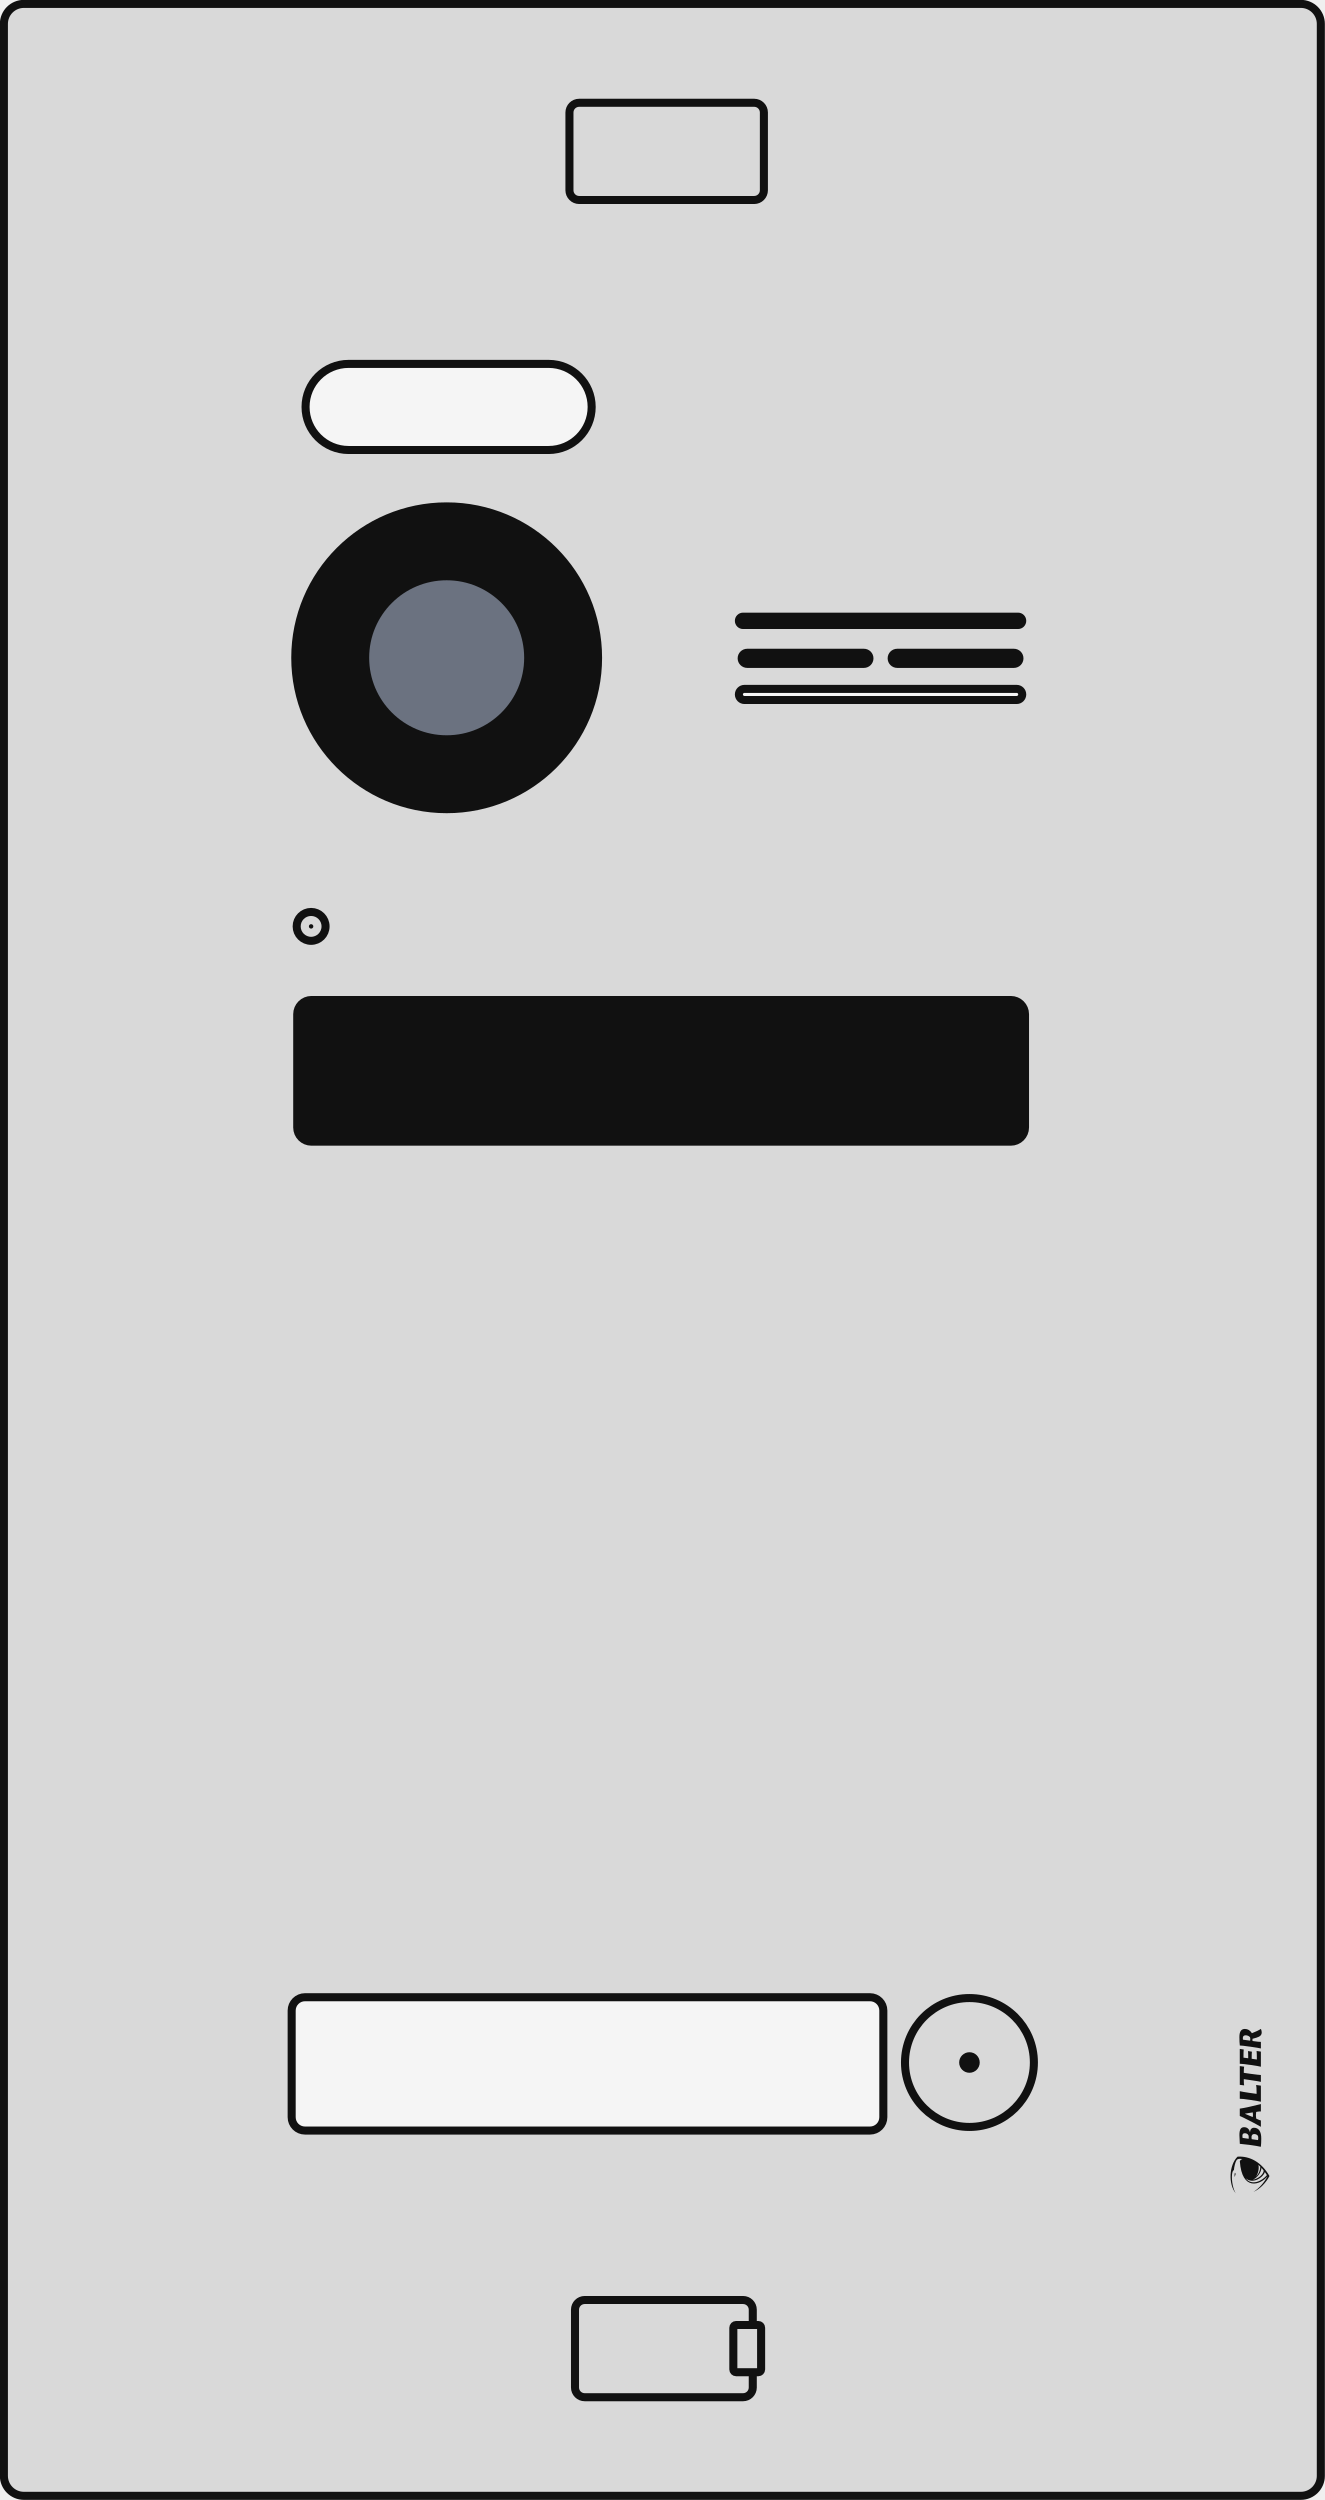
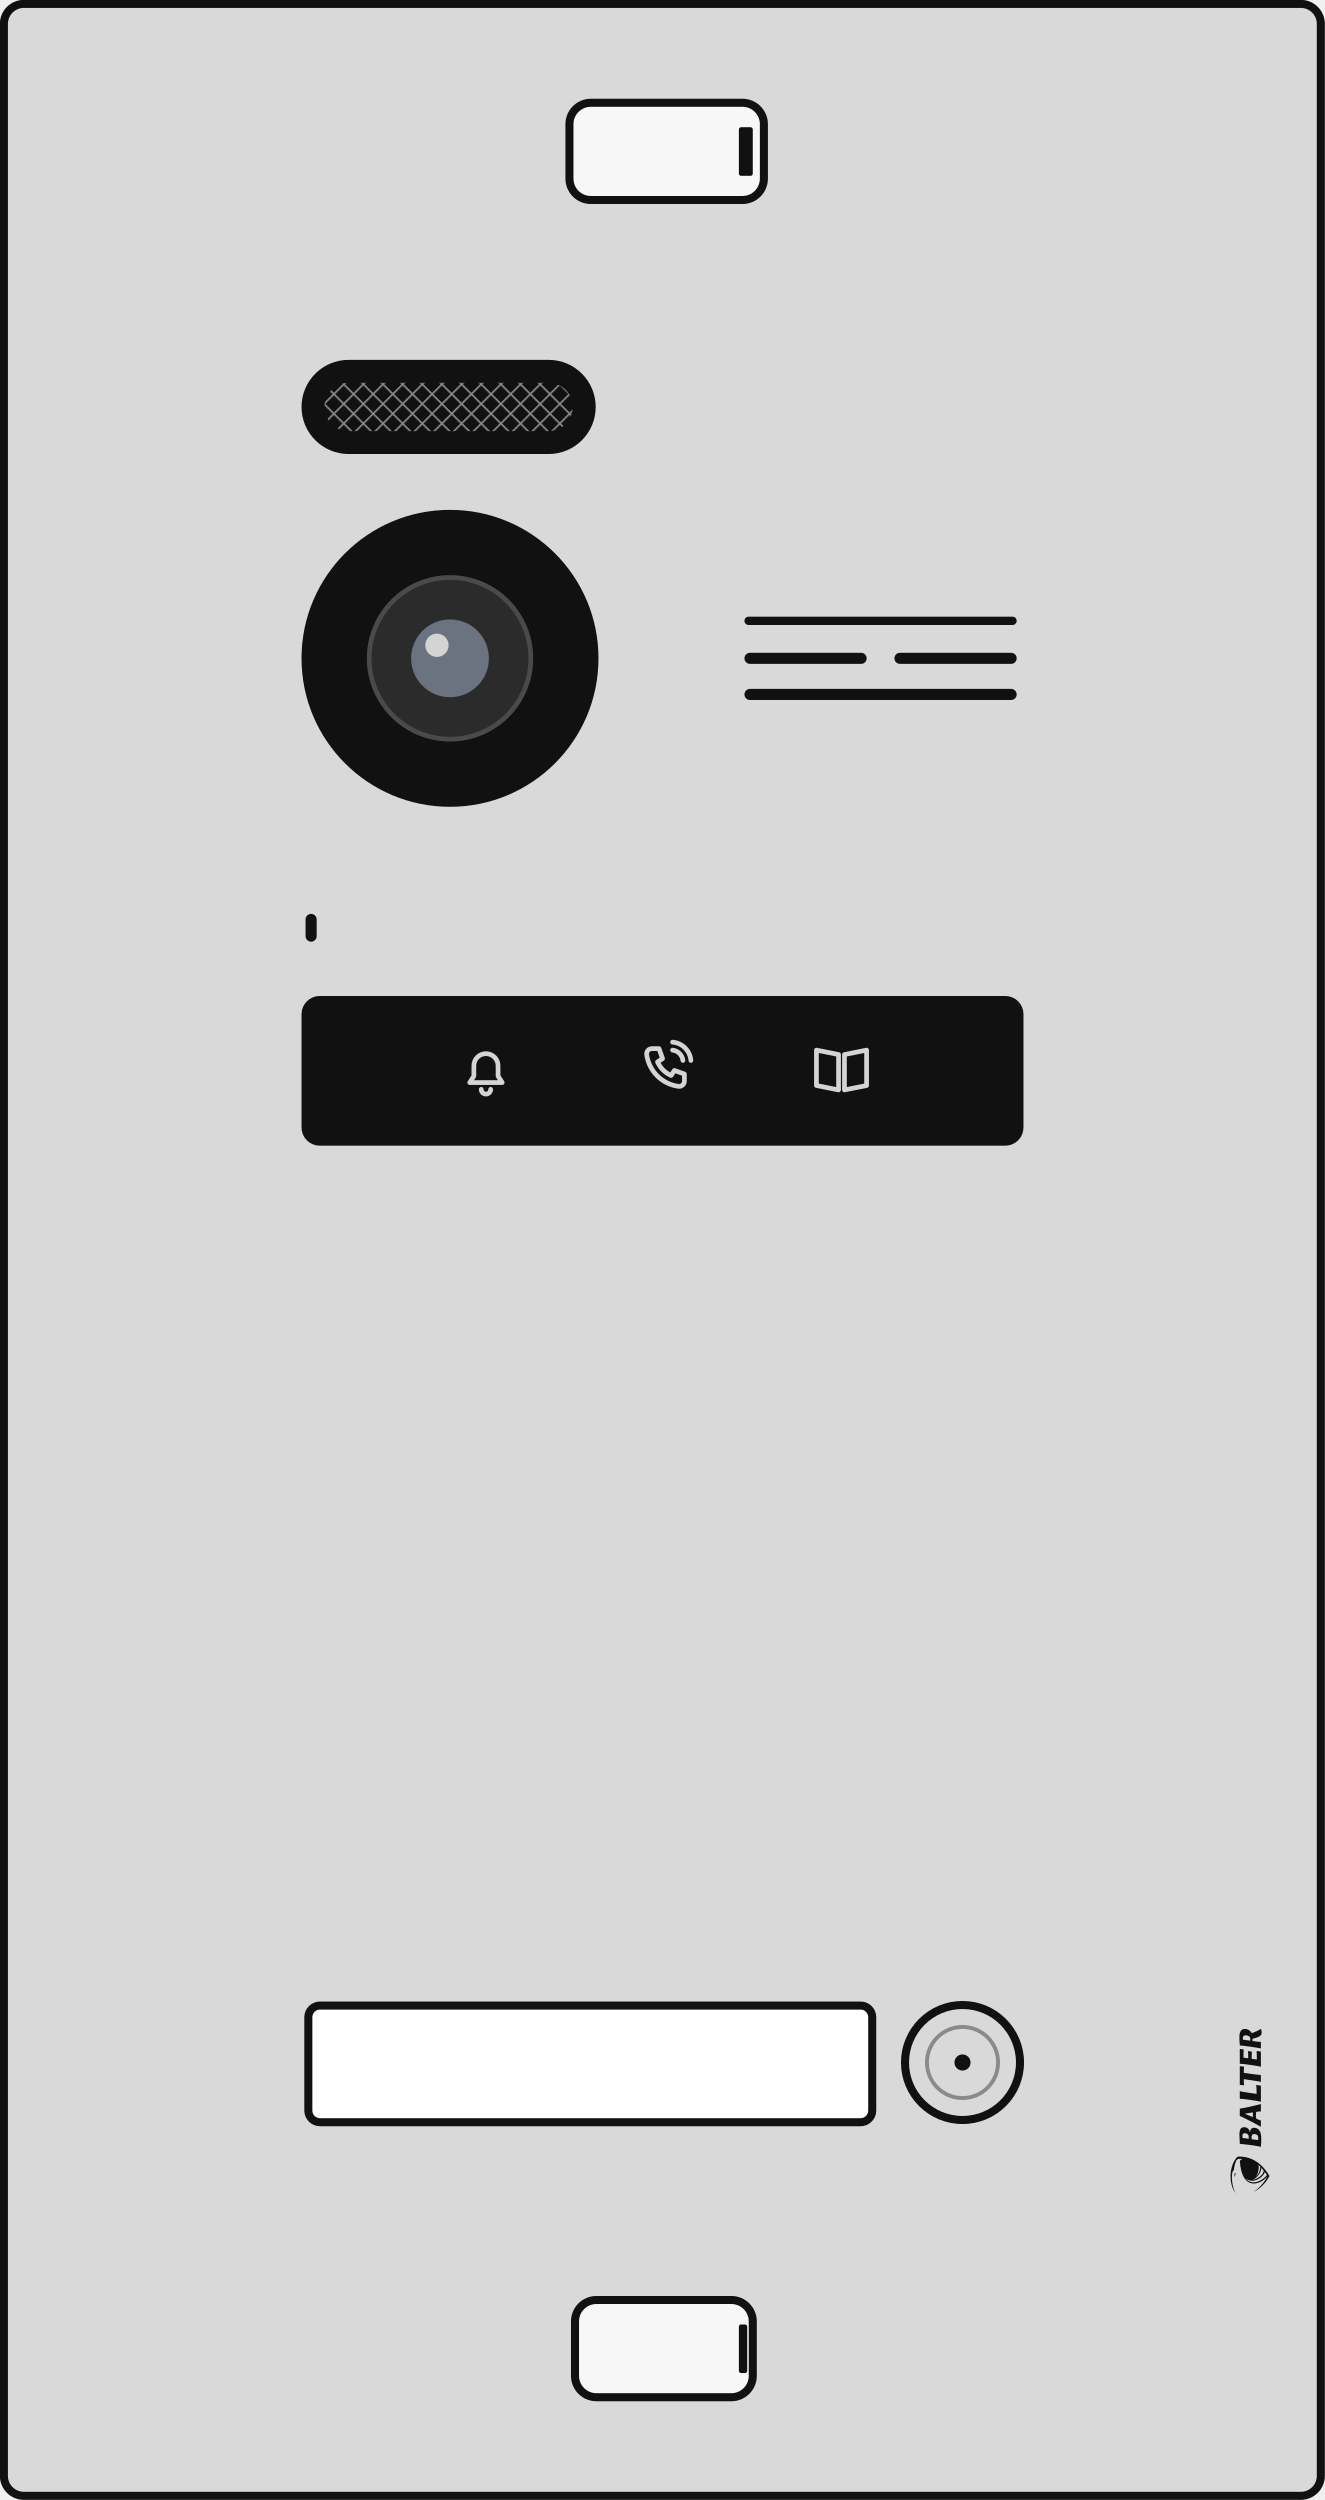
<svg xmlns="http://www.w3.org/2000/svg" viewBox="0 0 477 900" width="477" height="900" role="img" aria-label="EVO-HD-1FAM · Video-Türstation, 1 Klingeltaster (Skizze)">
+   <defs>
+     <pattern id="mesh" width="5" height="5" patternUnits="userSpaceOnUse" patternTransform="rotate(45)">
+       <path d="M0 0V5M0 0H5" stroke="#8a8a8a" stroke-width="1.2" />
+     </pattern>
+   </defs>
  <rect x="1.4" y="1.4" width="474.1" height="897.1" rx="7.2" fill="#D9D9D9" stroke="#111111" stroke-width="2.9" />
-   <circle cx="160.8" cy="236.8" r="54.5" fill="#111111" stroke="#111111" stroke-width="2.9" />
-   <circle cx="160.8" cy="236.8" r="27.9" fill="#6b7280" />
-   <rect x="107.0" y="360.0" width="262.0" height="51.0" rx="5.1" fill="#111111" stroke="#111111" stroke-width="2.9" />
-   <rect x="105.0" y="719.0" width="213.0" height="48.0" rx="4.8" fill="#F5F5F5" stroke="#111111" stroke-width="2.9" />
-   <rect x="110.0" y="131.0" width="103.0" height="31.0" rx="15.5" fill="#F5F5F5" stroke="#111111" stroke-width="2.9" />
-   <circle cx="349.0" cy="742.5" r="23.2" fill="#D9D9D9" stroke="#111111" stroke-width="2.9" />
-   <circle cx="349.0" cy="742.5" r="3.7" fill="#111111" />
-   <rect x="205.0" y="37.0" width="70.0" height="35.0" rx="3.5" fill="#D9D9D9" stroke="#111111" stroke-width="2.9" />
-   <rect x="266.0" y="248.0" width="102.0" height="4.0" rx="2.0" fill="#F5F5F5" stroke="#111111" stroke-width="2.9" />
-   <rect x="207.0" y="828.0" width="64.0" height="35.0" rx="3.5" fill="#D9D9D9" stroke="#111111" stroke-width="2.9" />
-   <rect x="266.0" y="222.0" width="102.0" height="3.0" rx="1.5" fill="#111111" stroke="#111111" stroke-width="2.9" />
-   <rect x="267.0" y="235.0" width="46.0" height="4.0" rx="2.0" fill="#111111" stroke="#111111" stroke-width="2.9" />
-   <rect x="321.0" y="235.0" width="46.0" height="4.0" rx="2.0" fill="#111111" stroke="#111111" stroke-width="2.9" />
-   <rect x="264.0" y="837.0" width="10.0" height="17.0" rx="1.0" fill="#D9D9D9" stroke="#111111" stroke-width="2.9" />
-   <circle cx="112.0" cy="333.5" r="5.2" fill="#D9D9D9" stroke="#111111" stroke-width="2.9" />
-   <circle cx="112.0" cy="333.5" r="0.8" fill="#111111" />
+   <circle cx="162.0" cy="237.0" r="52.0" fill="#111111" stroke="#111111" stroke-width="2.9" />
+   <circle cx="162.0" cy="237.0" r="29.1" fill="#2B2B2B" stroke="#4a4a4a" stroke-width="1.7" />
+   <circle cx="162.0" cy="237.0" r="14.0" fill="#6b7280" />
+   <circle cx="157.3" cy="232.3" r="4.2" fill="#D4D4D4" />
+   <rect x="268.0" y="222.0" width="98.0" height="3.0" rx="1.5" fill="#111111" />
+   <rect x="268.0" y="235.0" width="44.0" height="4.0" rx="2.0" fill="#111111" />
+   <rect x="322.0" y="235.0" width="44.0" height="4.0" rx="2.0" fill="#111111" />
+   <rect x="268.0" y="248.0" width="98.0" height="4.0" rx="2.0" fill="#111111" />
+   <rect x="110.0" y="329.0" width="4.0" height="10.0" rx="2.0" fill="#111111" />
+   <rect x="110.0" y="360.0" width="257.0" height="51.0" rx="5.1" fill="#111111" stroke="#111111" stroke-width="2.9" />
+   <path d="M6.5 16.5h11l-1.4-2.2V10.8a4.1 4.1 0 0 0-8.2 0v3.5z M10.4 18.8a1.6 1.6 0 0 0 3.2 0" transform="translate(162.2 372.2) scale(1.062)" fill="none" stroke="#D4D4D4" stroke-width="1.6" stroke-linecap="round" stroke-linejoin="round" />
+   <path d="M8 5h2.4l1.2 3.4-1.7 1.1a9 9 0 0 0 4.6 4.6l1.1-1.7 3.4 1.2V16a1.8 1.8 0 0 1-1.9 1.8A12.6 12.6 0 0 1 6.2 6.9 1.8 1.8 0 0 1 8 5z M15 5.5a4 4 0 0 1 3.5 3.5 M15 2.8a6.8 6.8 0 0 1 6.2 6.2" transform="translate(226.2 372.2) scale(1.062)" fill="none" stroke="#D4D4D4" stroke-width="1.6" stroke-linecap="round" stroke-linejoin="round" />
+   <path d="M3.5 5.5l7.5 1.5v12l-7.5-1.5z M20.5 5.5l-7.5 1.5v12l7.5-1.5z" transform="translate(290.2 372.2) scale(1.062)" fill="none" stroke="#D4D4D4" stroke-width="1.6" stroke-linecap="round" stroke-linejoin="round" />
+   <rect x="110.0" y="131.0" width="103.0" height="31.0" rx="15.5" fill="#111111" stroke="#111111" stroke-width="2.9" />
+   <rect x="116.8" y="137.8" width="89.4" height="17.4" rx="8.7" fill="url(#mesh)" />
+   <rect x="205.0" y="37.0" width="70.0" height="35.0" rx="7.7" fill="#F7F7F7" stroke="#111111" stroke-width="2.9" />
+   <rect x="266.0" y="45.8" width="5.0" height="17.5" rx="0.8" fill="#111111" />
+   <rect x="207.0" y="828.0" width="64.0" height="35.0" rx="7.7" fill="#F7F7F7" stroke="#111111" stroke-width="2.9" />
+   <rect x="266.0" y="836.8" width="3.0" height="17.5" rx="0.8" fill="#111111" />
+   <rect x="111.0" y="722.0" width="203.0" height="42.0" rx="4.2" fill="#FFFFFF" stroke="#111111" stroke-width="2.9" />
+   <circle cx="346.5" cy="742.5" r="20.7" fill="#D9D9D9" stroke="#111111" stroke-width="2.9" />
+   <circle cx="346.5" cy="742.5" r="12.8" fill="none" stroke="#8a8a8a" stroke-width="1.4" />
+   <circle cx="346.5" cy="742.5" r="2.9" fill="#111111" />
  <g transform="translate(443.00 789.58) rotate(-90) scale(0.149)">
    <g>
      <path fill="#111111" d="M159.66,32.74c0,3.79-1.1,6.91-3.37,9.35-2.27,2.44-4.89,3.96-7.83,4.38l-.08.67c5.98.25,9.94,4.13,9.94,9.44,0,11.88-9.69,17.61-25.95,17.61-8.09,0-14.74-.34-20.05-1.01,1.6-7.67,2.95-15.42,3.96-23.08l.67-4.63c.59-4.46,1.43-12.22,2.53-23.08,11.21-.67,18.28-1.01,21.23-1.01,13.73,0,18.96,3.71,18.96,11.37ZM128.57,66.19c1.09.51,2.78.76,5.05.76,2.44,0,4.38-.42,5.73-1.18,2.44-2.11,3.71-5.05,3.71-8.68,0-5.31-4.63-7.5-12.38-6.07l-2.11,15.16ZM131.69,43.78c3.29.34,6.15.17,8.42-.51,3.29-1.85,4.97-4.8,4.97-8.85s-2.11-5.81-6.4-5.81c-2.53,0-4.13.17-4.89.42l-2.11,14.74Z" />
      <path fill="#111111" d="M197.65,73.26c.08-2.86,0-5.39-.42-7.5l-.76-3.88c-5.48-.84-10.78-.84-15.92,0l-1.68,3.45c-1.26,2.44-2.28,5.14-2.95,7.92h-15.33c3.62-6.23,8.68-15.5,15-27.88,6.4-12.38,10.11-20.05,11.12-23.08h17.78c.51,4.13,1.94,11.71,4.3,22.66,2.44,10.95,4.63,20.39,6.74,28.31h-17.86ZM191.92,35.02l-7.83,18.62c2.95.67,8.09.67,11.37,0l-3.12-18.62h-.42Z" />
      <path fill="#111111" d="M260.08,73.26h-38.92c.76-2.61,2.27-11.29,4.55-26.2l.34-2.78c1.6-10.19,2.36-17.52,2.27-21.99h18.37c-1.09,4.21-2.36,11.71-3.96,22.49l-2.53,18.11h3.62c8.68,0,14.57-.34,17.86-1.1l-1.6,11.46Z" />
      <path fill="#111111" d="M262.02,22.3h45.24l-1.35,10.53c-3.29-.59-7.5-.84-12.47-.84h-2.44l-2.36,16.17c-1.85,13.56-2.78,21.99-2.86,25.1h-16.6c.93-3.45,2.36-11.88,4.3-25.44l2.27-15.84h-2.19c-5.64,0-9.94.25-12.89.84l1.35-10.53Z" />
      <path fill="#111111" d="M342.3,73.26h-36.56c1.09-3.96,2.44-11.79,4.21-23.59l.42-3.54c1.6-10.87,2.44-18.79,2.53-23.84h35.89l-1.43,9.52c-3.29-.42-9.77-.59-19.63-.59l-1.52,11.46c8.85,0,14.57-.17,17.35-.51l-1.43,9.44c-2.36-.42-8.09-.59-17.19-.59l-1.68,12.55c10.87,0,17.69-.25,20.56-.67l-1.52,10.36Z" />
      <path fill="#111111" d="M349.89,73.26c.84-2.95,2.27-11.46,4.3-25.69l.42-3.62c1.6-10.45,2.36-17.61,2.44-21.57,5.22-.67,12.05-1.01,20.47-1.01,13.48,0,19.54,4.46,19.54,13.31,0,6.91-3.45,12.55-10.28,16.93,3.71,9.6,7.16,16.85,10.45,21.74-3.12,1.26-6.07,1.94-8.68,1.94-4.63,0-8.09-2.27-10.28-6.74-1.52-2.95-3.2-8.09-5.05-15.58h-5.22l-.51,3.12c-1.26,8.51-1.77,14.24-1.68,17.19h-15.92ZM374.91,29.63c-1.43,0-2.7.08-3.79.34l-2.36,17.35c3.45.59,6.23.51,8.42-.34,2.44-2.11,4.55-6.32,4.55-10.36,0-4.63-2.27-6.99-6.82-6.99Z" />
    </g>
    <path fill="#111111" fill-rule="evenodd" d="M88.47,16.84c1.96,29.28-12.88,57.77-46.76,77.16-15.73-7.73-31.89-23.39-38.41-38.72,8.72,13.9,22.74,26.14,38.01,34.13C19.99,72.29,4.11,27.42,77.59,22.41c2.47.81,4.61,4.01,5.05,6.37,0,0,2.52-10.94-2.61-14.21-5.13-3.27-15.31-5.77-24.05-6.47-.71-1.35-1.46-2.35-4.17-3.31C39.74,1.06,13.44,4.18,0,12.38,22.45-5.83,68.17-3.62,88.47,16.84h0ZM36.49,36.37c-19.83,14.75-6.48,40.39,7.33,51.43,1.56-.91,5.45-3.37,7.55-4.92-13.57-4.06-30.41-29.45-14.88-46.51h0ZM33,53.78c.61,9.04,9.84,24.66,21.42,26.41,1.67-1.14,4.85-3.42,7.01-5.42-12.51-1.04-24.93-11.43-28.42-20.98h0ZM39.25,60.44s9.22,11.12,24.85,11.49c1.18-1.09,2.91-2.55,4.69-4.65-10.71,2.62-24.91-2.22-29.54-6.84h0ZM39.28,9.78c1.4.61,3.68,1.6,7.36,2.43,1.64-.3,2.86-1.34,3.04-1.58-1.95-1.16-8.21-1.16-10.4-.85Z" />
  </g>
</svg>
